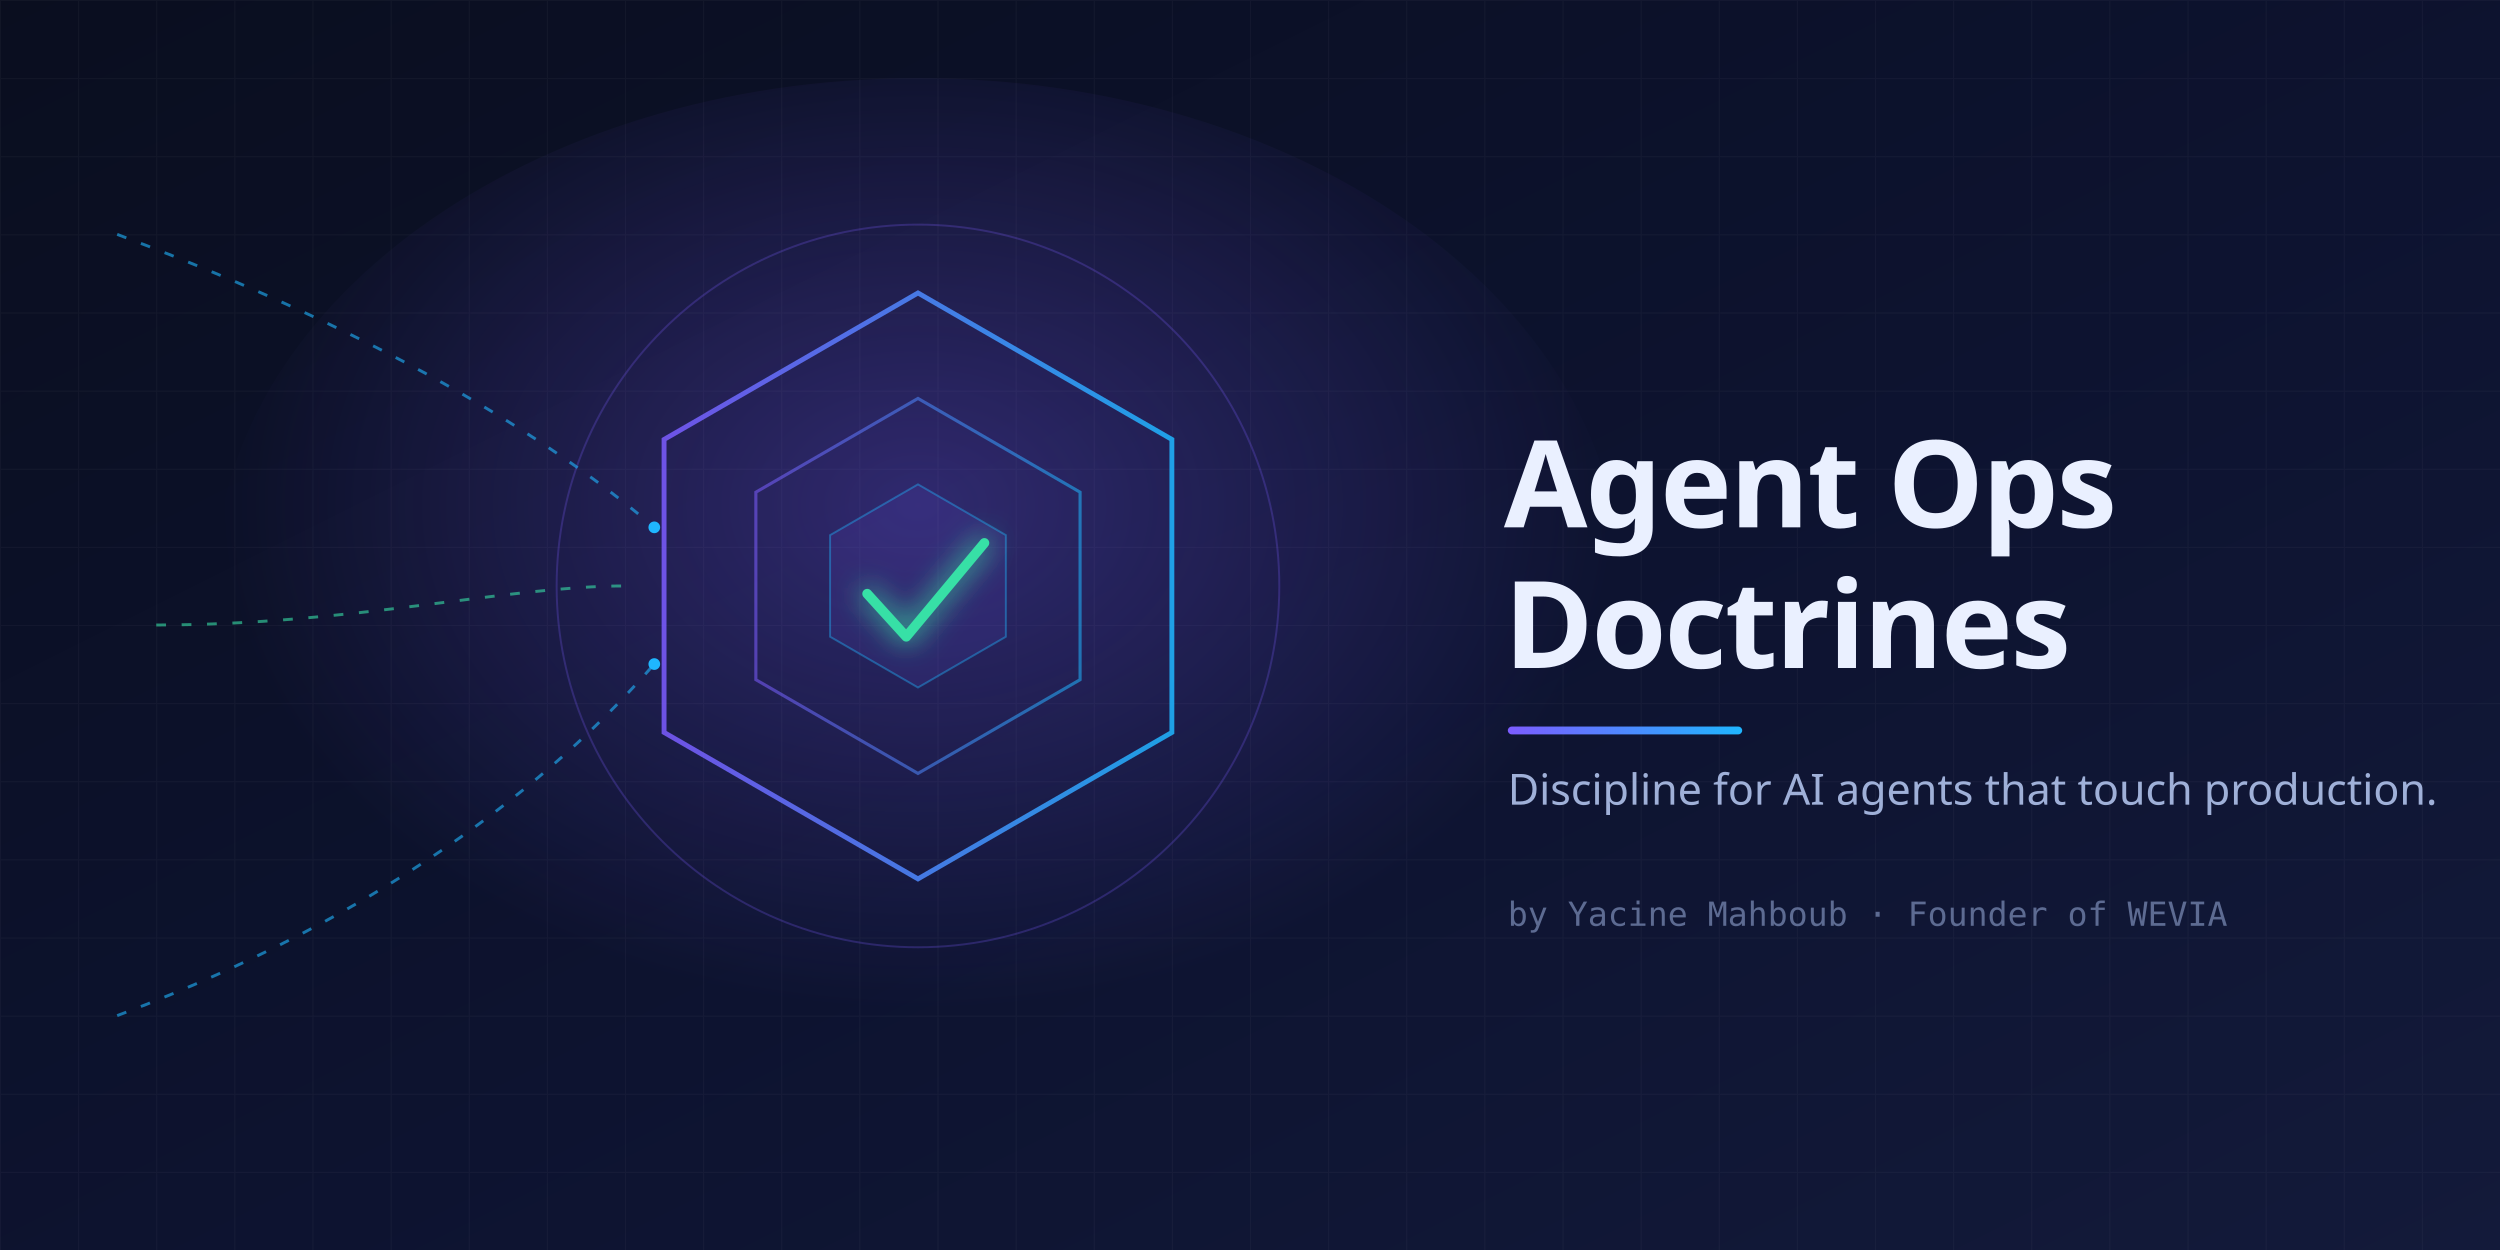
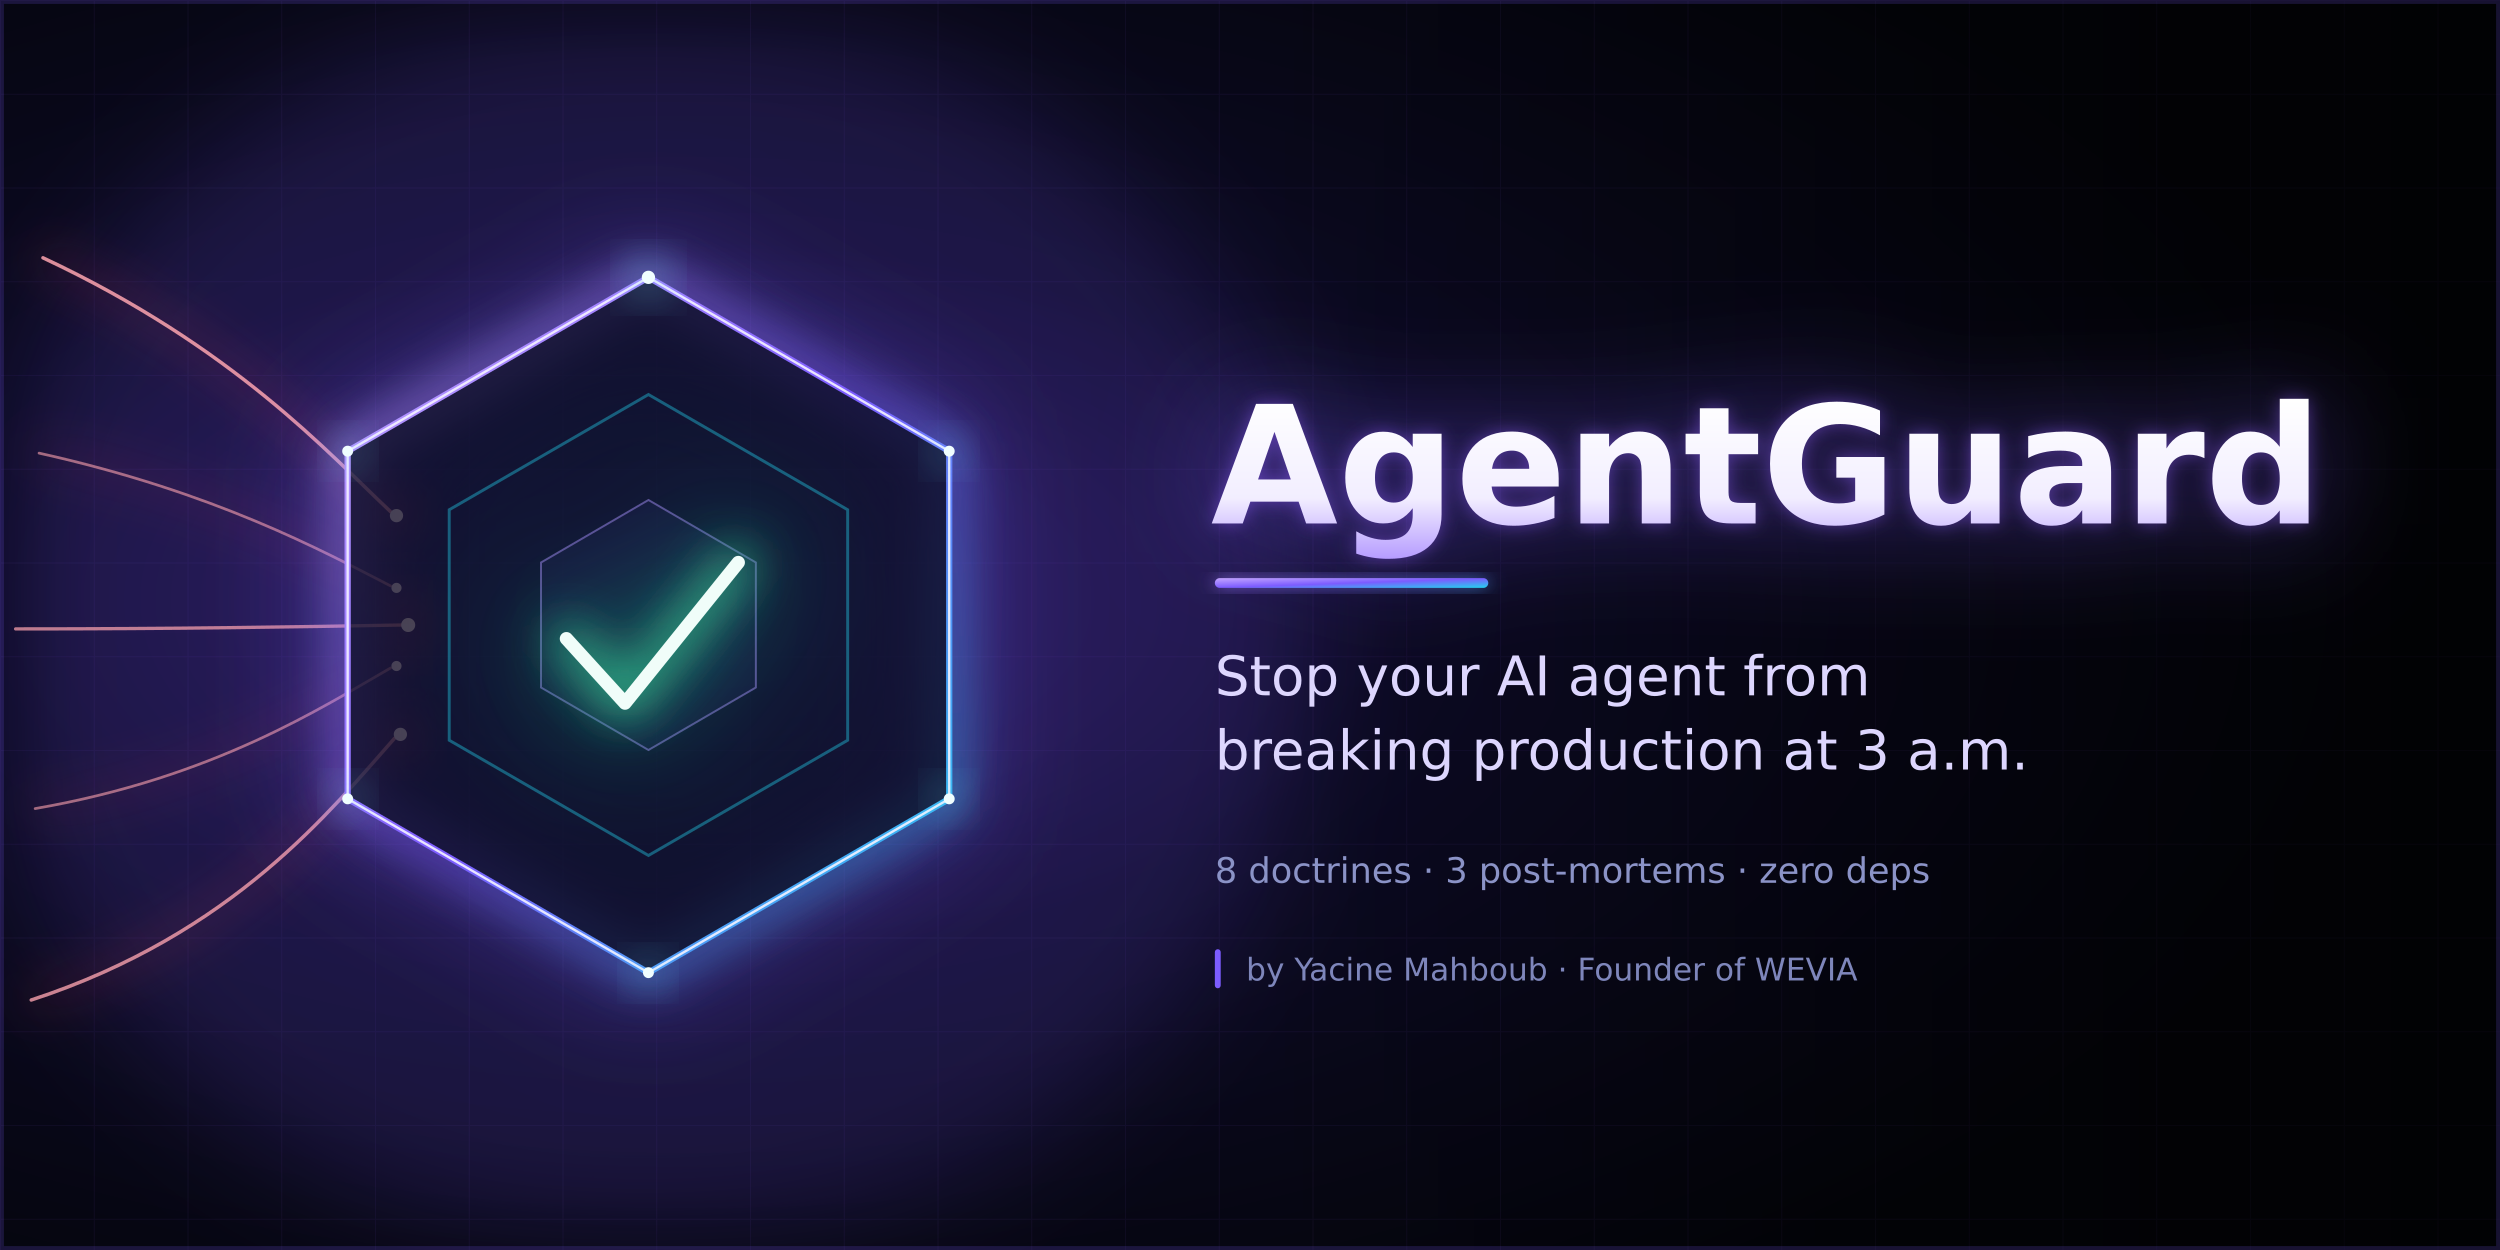
- <svg xmlns="http://www.w3.org/2000/svg" viewBox="0 0 1280 640" width="1280" height="640" font-family="'Segoe UI',system-ui,sans-serif">
+ <svg xmlns="http://www.w3.org/2000/svg" viewBox="0 0 1280 640" width="1280" height="640">
  <defs>
-     <linearGradient id="bg" x1="0" y1="0" x2="1" y2="1">
-       <stop offset="0" stop-color="#0a0e1f" />
-       <stop offset="0.55" stop-color="#0d1330" />
-       <stop offset="1" stop-color="#131a3a" />
+     <radialGradient id="amb" cx="0.28" cy="0.48" r="0.68">
+       <stop offset="0" stop-color="#241452" />
+       <stop offset="0.42" stop-color="#0c0a24" />
+       <stop offset="1" stop-color="#030409" />
+     </radialGradient>
+     <linearGradient id="neon" x1="0" y1="0" x2="1" y2="1">
+       <stop offset="0" stop-color="#C4A6FF" />
+       <stop offset="0.5" stop-color="#7C5CFF" />
+       <stop offset="1" stop-color="#22D3EE" />
    </linearGradient>
-     <linearGradient id="gw" x1="0" y1="0" x2="1" y2="0">
-       <stop offset="0" stop-color="#7C5CFF" />
-       <stop offset="1" stop-color="#1FB6FF" />
+     <linearGradient id="txtg" x1="0" y1="0" x2="0" y2="1">
+       <stop offset="0" stop-color="#FFFFFF" />
+       <stop offset="0.62" stop-color="#F2EEFF" />
+       <stop offset="1" stop-color="#B69CFF" />
    </linearGradient>
-     <radialGradient id="glow" cx="0.5" cy="0.42" r="0.5">
-       <stop offset="0" stop-color="#7C5CFF" stop-opacity="0.32" />
-       <stop offset="1" stop-color="#7C5CFF" stop-opacity="0" />
-     </radialGradient>
-     <pattern id="grid" width="40" height="40" patternUnits="userSpaceOnUse">
-       <path d="M40 0H0V40" fill="none" stroke="#ffffff" stroke-opacity="0.035" stroke-width="1" />
+     <filter id="bL" x="-100%" y="-100%" width="300%" height="300%">
+       <feGaussianBlur stdDeviation="30" />
+     </filter>
+     <filter id="bM" x="-80%" y="-80%" width="260%" height="260%">
+       <feGaussianBlur stdDeviation="12" />
+     </filter>
+     <filter id="bS" x="-60%" y="-60%" width="220%" height="220%">
+       <feGaussianBlur stdDeviation="4.5" />
+     </filter>
+     <pattern id="mesh" width="48" height="48" patternUnits="userSpaceOnUse">
+       <path d="M48 0H0V48" fill="none" stroke="#8B5CF6" stroke-opacity="0.06" stroke-width="1" />
    </pattern>
-     <filter id="soft" x="-50%" y="-50%" width="200%" height="200%">
-       <feGaussianBlur stdDeviation="7" />
-     </filter>
+     <linearGradient id="fade" x1="0" y1="0" x2="1" y2="0">
+       <stop offset="0" stop-color="#000" stop-opacity="0" />
+       <stop offset="1" stop-color="#000" stop-opacity="0.55" />
+     </linearGradient>
  </defs>
-   <rect width="1280" height="640" fill="url(#bg)" />
-   <rect width="1280" height="640" fill="url(#grid)" />
-   <ellipse cx="470" cy="300" rx="360" ry="260" fill="url(#glow)" />
-   <g transform="translate(470,300)">
-     <g fill="none" stroke="url(#gw)" stroke-opacity="0.85">
-       <path d="M0,-150 L130,-75 L130,75 L0,150 L-130,75 L-130,-75 Z" stroke-width="2.5" />
-       <path d="M0,-96 L83,-48 L83,48 L0,96 L-83,48 L-83,-48 Z" stroke-width="1.6" stroke-opacity="0.55" />
+   <rect width="1280" height="640" fill="url(#amb)" />
+   <rect width="1280" height="640" fill="url(#mesh)" />
+   <ellipse cx="330" cy="320" rx="340" ry="320" fill="#7C5CFF" opacity="0.16" filter="url(#bL)" />
+   <ellipse cx="335" cy="318" rx="130" ry="130" fill="#22D3EE" opacity="0.11" filter="url(#bL)" />
+   <rect x="640" y="0" width="640" height="640" fill="url(#fade)" />
+   <g stroke-linecap="round" fill="none">
+     <path d="M22,132 C120,178 168,232 200,262" stroke="#F43F5E" stroke-width="7" opacity="0.30" filter="url(#bM)" />
+     <path d="M22,132 C120,178 168,232 200,262" stroke="#FDA4AF" stroke-width="1.8" opacity="0.85" />
+     <path d="M16,512 C120,478 170,414 202,378" stroke="#F43F5E" stroke-width="7" opacity="0.28" filter="url(#bM)" />
+     <path d="M16,512 C120,478 170,414 202,378" stroke="#FDA4AF" stroke-width="1.8" opacity="0.78" />
+     <path d="M8,322 C90,322 150,321 206,320" stroke="#F43F5E" stroke-width="7" opacity="0.26" filter="url(#bM)" />
+     <path d="M8,322 C90,322 150,321 206,320" stroke="#FDA4AF" stroke-width="1.7" opacity="0.72" />
+     <path d="M20,232 C110,252 165,282 200,300" stroke="#F43F5E" stroke-width="6" opacity="0.22" filter="url(#bM)" />
+     <path d="M20,232 C110,252 165,282 200,300" stroke="#FDA4AF" stroke-width="1.4" opacity="0.6" />
+     <path d="M18,414 C110,398 165,362 200,342" stroke="#F43F5E" stroke-width="6" opacity="0.22" filter="url(#bM)" />
+     <path d="M18,414 C110,398 165,362 200,342" stroke="#FDA4AF" stroke-width="1.4" opacity="0.6" />
+   </g>
+   <g fill="#FFE4E6">
+     <circle cx="203" cy="264" r="9" fill="#F43F5E" opacity="0.5" filter="url(#bM)" />
+     <circle cx="203" cy="264" r="3.4" />
+     <circle cx="205" cy="376" r="9" fill="#F43F5E" opacity="0.5" filter="url(#bM)" />
+     <circle cx="205" cy="376" r="3.4" />
+     <circle cx="209" cy="320" r="10" fill="#F43F5E" opacity="0.5" filter="url(#bM)" />
+     <circle cx="209" cy="320" r="3.6" />
+     <circle cx="203" cy="301" r="7" fill="#F43F5E" opacity="0.4" filter="url(#bM)" />
+     <circle cx="203" cy="301" r="2.6" />
+     <circle cx="203" cy="341" r="7" fill="#F43F5E" opacity="0.4" filter="url(#bM)" />
+     <circle cx="203" cy="341" r="2.6" />
+   </g>
+   <g transform="translate(332,320)">
+     <path d="M0,-178 L154,-89 L154,89 L0,178 L-154,89 L-154,-89 Z" fill="none" stroke="#7C5CFF" stroke-width="20" opacity="0.55" filter="url(#bL)" />
+     <path d="M0,-178 L154,-89 L154,89 L0,178 L-154,89 L-154,-89 Z" fill="none" stroke="url(#neon)" stroke-width="10" opacity="0.9" filter="url(#bM)" />
+     <path d="M0,-178 L154,-89 L154,89 L0,178 L-154,89 L-154,-89 Z" fill="#080a1c" fill-opacity="0.72" stroke="url(#neon)" stroke-width="3.2" />
+     <path d="M0,-178 L154,-89 L154,89 L0,178 L-154,89 L-154,-89 Z" fill="none" stroke="#F5F3FF" stroke-width="1.2" opacity="0.9" />
+     <path d="M0,-118 L102,-59 L102,59 L0,118 L-102,59 L-102,-59 Z" fill="none" stroke="#22D3EE" stroke-width="1.5" opacity="0.4" />
+     <path d="M0,-64 L55,-32 L55,32 L0,64 L-55,32 L-55,-32 Z" fill="#7C5CFF" fill-opacity="0.10" stroke="#A78BFA" stroke-width="1" opacity="0.5" />
+     <g>
+       <path d="M-42,7 L-12,40 L46,-32" fill="none" stroke="#10B981" stroke-width="28" stroke-linecap="round" stroke-linejoin="round" opacity="0.55" filter="url(#bL)" />
+       <path d="M-42,7 L-12,40 L46,-32" fill="none" stroke="#34D399" stroke-width="14" stroke-linecap="round" stroke-linejoin="round" opacity="0.92" filter="url(#bM)" />
+       <path d="M-42,7 L-12,40 L46,-32" fill="none" stroke="#F0FDF9" stroke-width="6.8" stroke-linecap="round" stroke-linejoin="round" />
    </g>
-     <g fill="#7C5CFF" fill-opacity="0.10" stroke="#1FB6FF" stroke-opacity="0.4" stroke-width="1">
-       <path d="M0,-52 L45,-26 L45,26 L0,52 L-45,26 L-45,-26 Z" />
+     <g fill="#67E8F9">
+       <circle cx="0" cy="-178" r="7.5" opacity="0.75" filter="url(#bM)" />
+       <circle cx="0" cy="-178" r="3.4" fill="#F0FEFF" />
+       <circle cx="154" cy="-89" r="6" opacity="0.7" filter="url(#bM)" />
+       <circle cx="154" cy="-89" r="2.8" fill="#F0FEFF" />
+       <circle cx="154" cy="89" r="6" opacity="0.7" filter="url(#bM)" />
+       <circle cx="154" cy="89" r="2.8" fill="#F0FEFF" />
+       <circle cx="0" cy="178" r="6" opacity="0.7" filter="url(#bM)" />
+       <circle cx="0" cy="178" r="2.8" fill="#F0FEFF" />
+       <circle cx="-154" cy="89" r="6" opacity="0.7" filter="url(#bM)" />
+       <circle cx="-154" cy="89" r="2.8" fill="#F0FEFF" />
+       <circle cx="-154" cy="-89" r="6" opacity="0.7" filter="url(#bM)" />
+       <circle cx="-154" cy="-89" r="2.8" fill="#F0FEFF" />
    </g>
-     <path d="M-26,4 L-6,26 L34,-22" fill="none" stroke="#37E0A6" stroke-width="6" stroke-linecap="round" stroke-linejoin="round" filter="url(#soft)" />
-     <path d="M-26,4 L-6,26 L34,-22" fill="none" stroke="#37E0A6" stroke-width="5" stroke-linecap="round" stroke-linejoin="round" />
-     <circle r="185" fill="none" stroke="#7C5CFF" stroke-opacity="0.25" stroke-width="1" />
  </g>
-   <g stroke-width="1.5" fill="none" opacity="0.6">
-     <path d="M60,120 C220,180 300,240 335,270" stroke="#1FB6FF" stroke-dasharray="5 8" />
-     <path d="M60,520 C220,460 300,380 335,340" stroke="#1FB6FF" stroke-dasharray="5 8" />
-     <path d="M80,320 C180,320 260,300 320,300" stroke="#37E0A6" stroke-dasharray="5 8" />
+   <g font-family="DejaVu Sans" font-weight="bold">
+     <text x="620" y="268" font-size="84" fill="#7C5CFF" opacity="0.6" filter="url(#bL)">AgentGuard</text>
+     <text x="620" y="268" font-size="84" fill="#8B5CF6" opacity="0.5" filter="url(#bS)">AgentGuard</text>
+     <text x="620" y="268" font-size="84" fill="url(#txtg)">AgentGuard</text>
  </g>
-   <g fill="#1FB6FF">
-     <circle cx="335" cy="270" r="3" />
-     <circle cx="335" cy="340" r="3" />
+   <rect x="622" y="296" width="140" height="5" rx="2.5" fill="url(#neon)" opacity="0.8" filter="url(#bS)" />
+   <rect x="622" y="296" width="140" height="5" rx="2.5" fill="url(#neon)" />
+   <g font-family="DejaVu Sans">
+     <text x="622" y="356" font-size="28" fill="#DDD6FE">Stop your AI agent from</text>
+     <text x="622" y="394" font-size="28" fill="#DDD6FE">breaking production at 3 a.m.</text>
+     <text x="622" y="452" font-size="18" fill="#8B93C7">8 doctrines · 3 post-mortems · zero deps</text>
  </g>
-   <text x="770" y="270" fill="#EAF0FF" font-size="62" font-weight="800" letter-spacing="-1">Agent Ops</text>
-   <text x="770" y="342" fill="#EAF0FF" font-size="62" font-weight="800" letter-spacing="-1">Doctrines</text>
-   <rect x="772" y="372" width="120" height="4" rx="2" fill="url(#gw)" />
-   <text x="772" y="412" fill="#9FB0D8" font-size="22" font-weight="400">Discipline for AI agents that touch production.</text>
-   <text x="772" y="474" fill="#5D6B92" font-size="17" font-family="'IBM Plex Mono',monospace">by Yacine Mahboub · Founder of WEVIA</text>
+   <g font-family="DejaVu Sans">
+     <rect x="622" y="486" width="3" height="20" rx="1.5" fill="#7C5CFF" />
+     <text x="638" y="502" font-size="16" fill="#7E86BB">by Yacine Mahboub · Founder of WEVIA</text>
+   </g>
+   <rect x="1" y="1" width="1278" height="638" fill="none" stroke="#7C5CFF" stroke-opacity="0.18" stroke-width="2" />
</svg>
